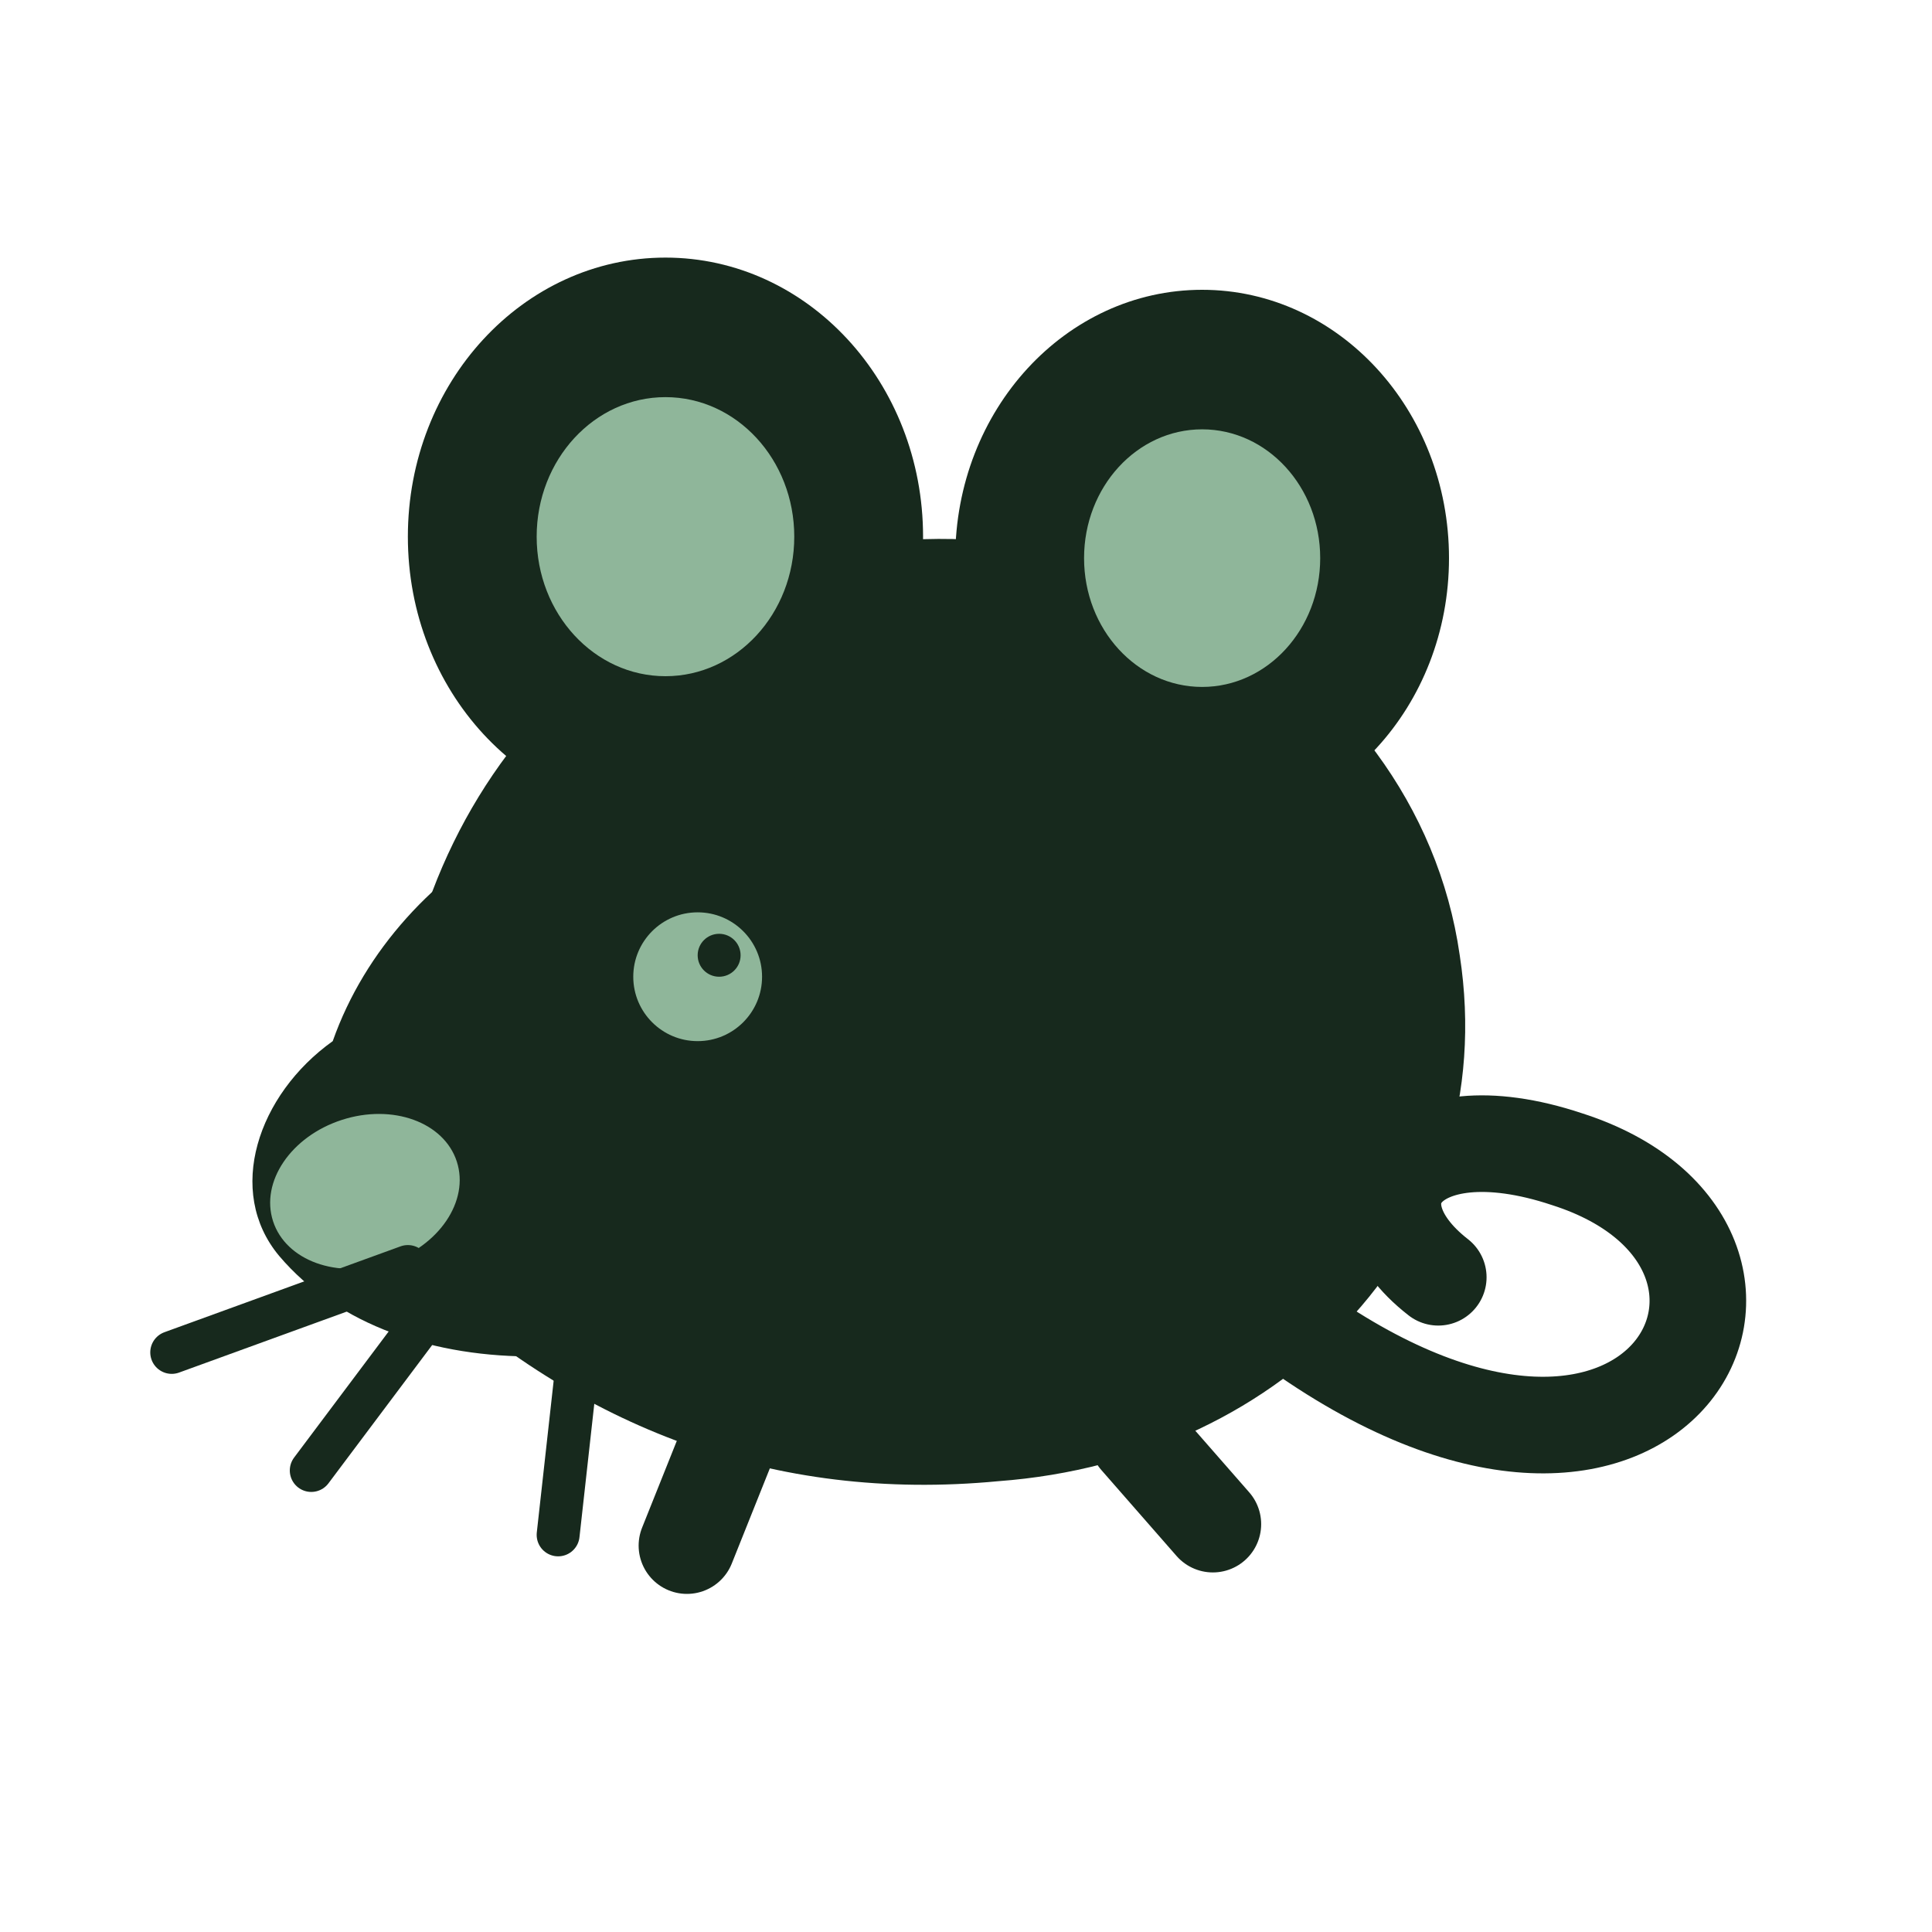
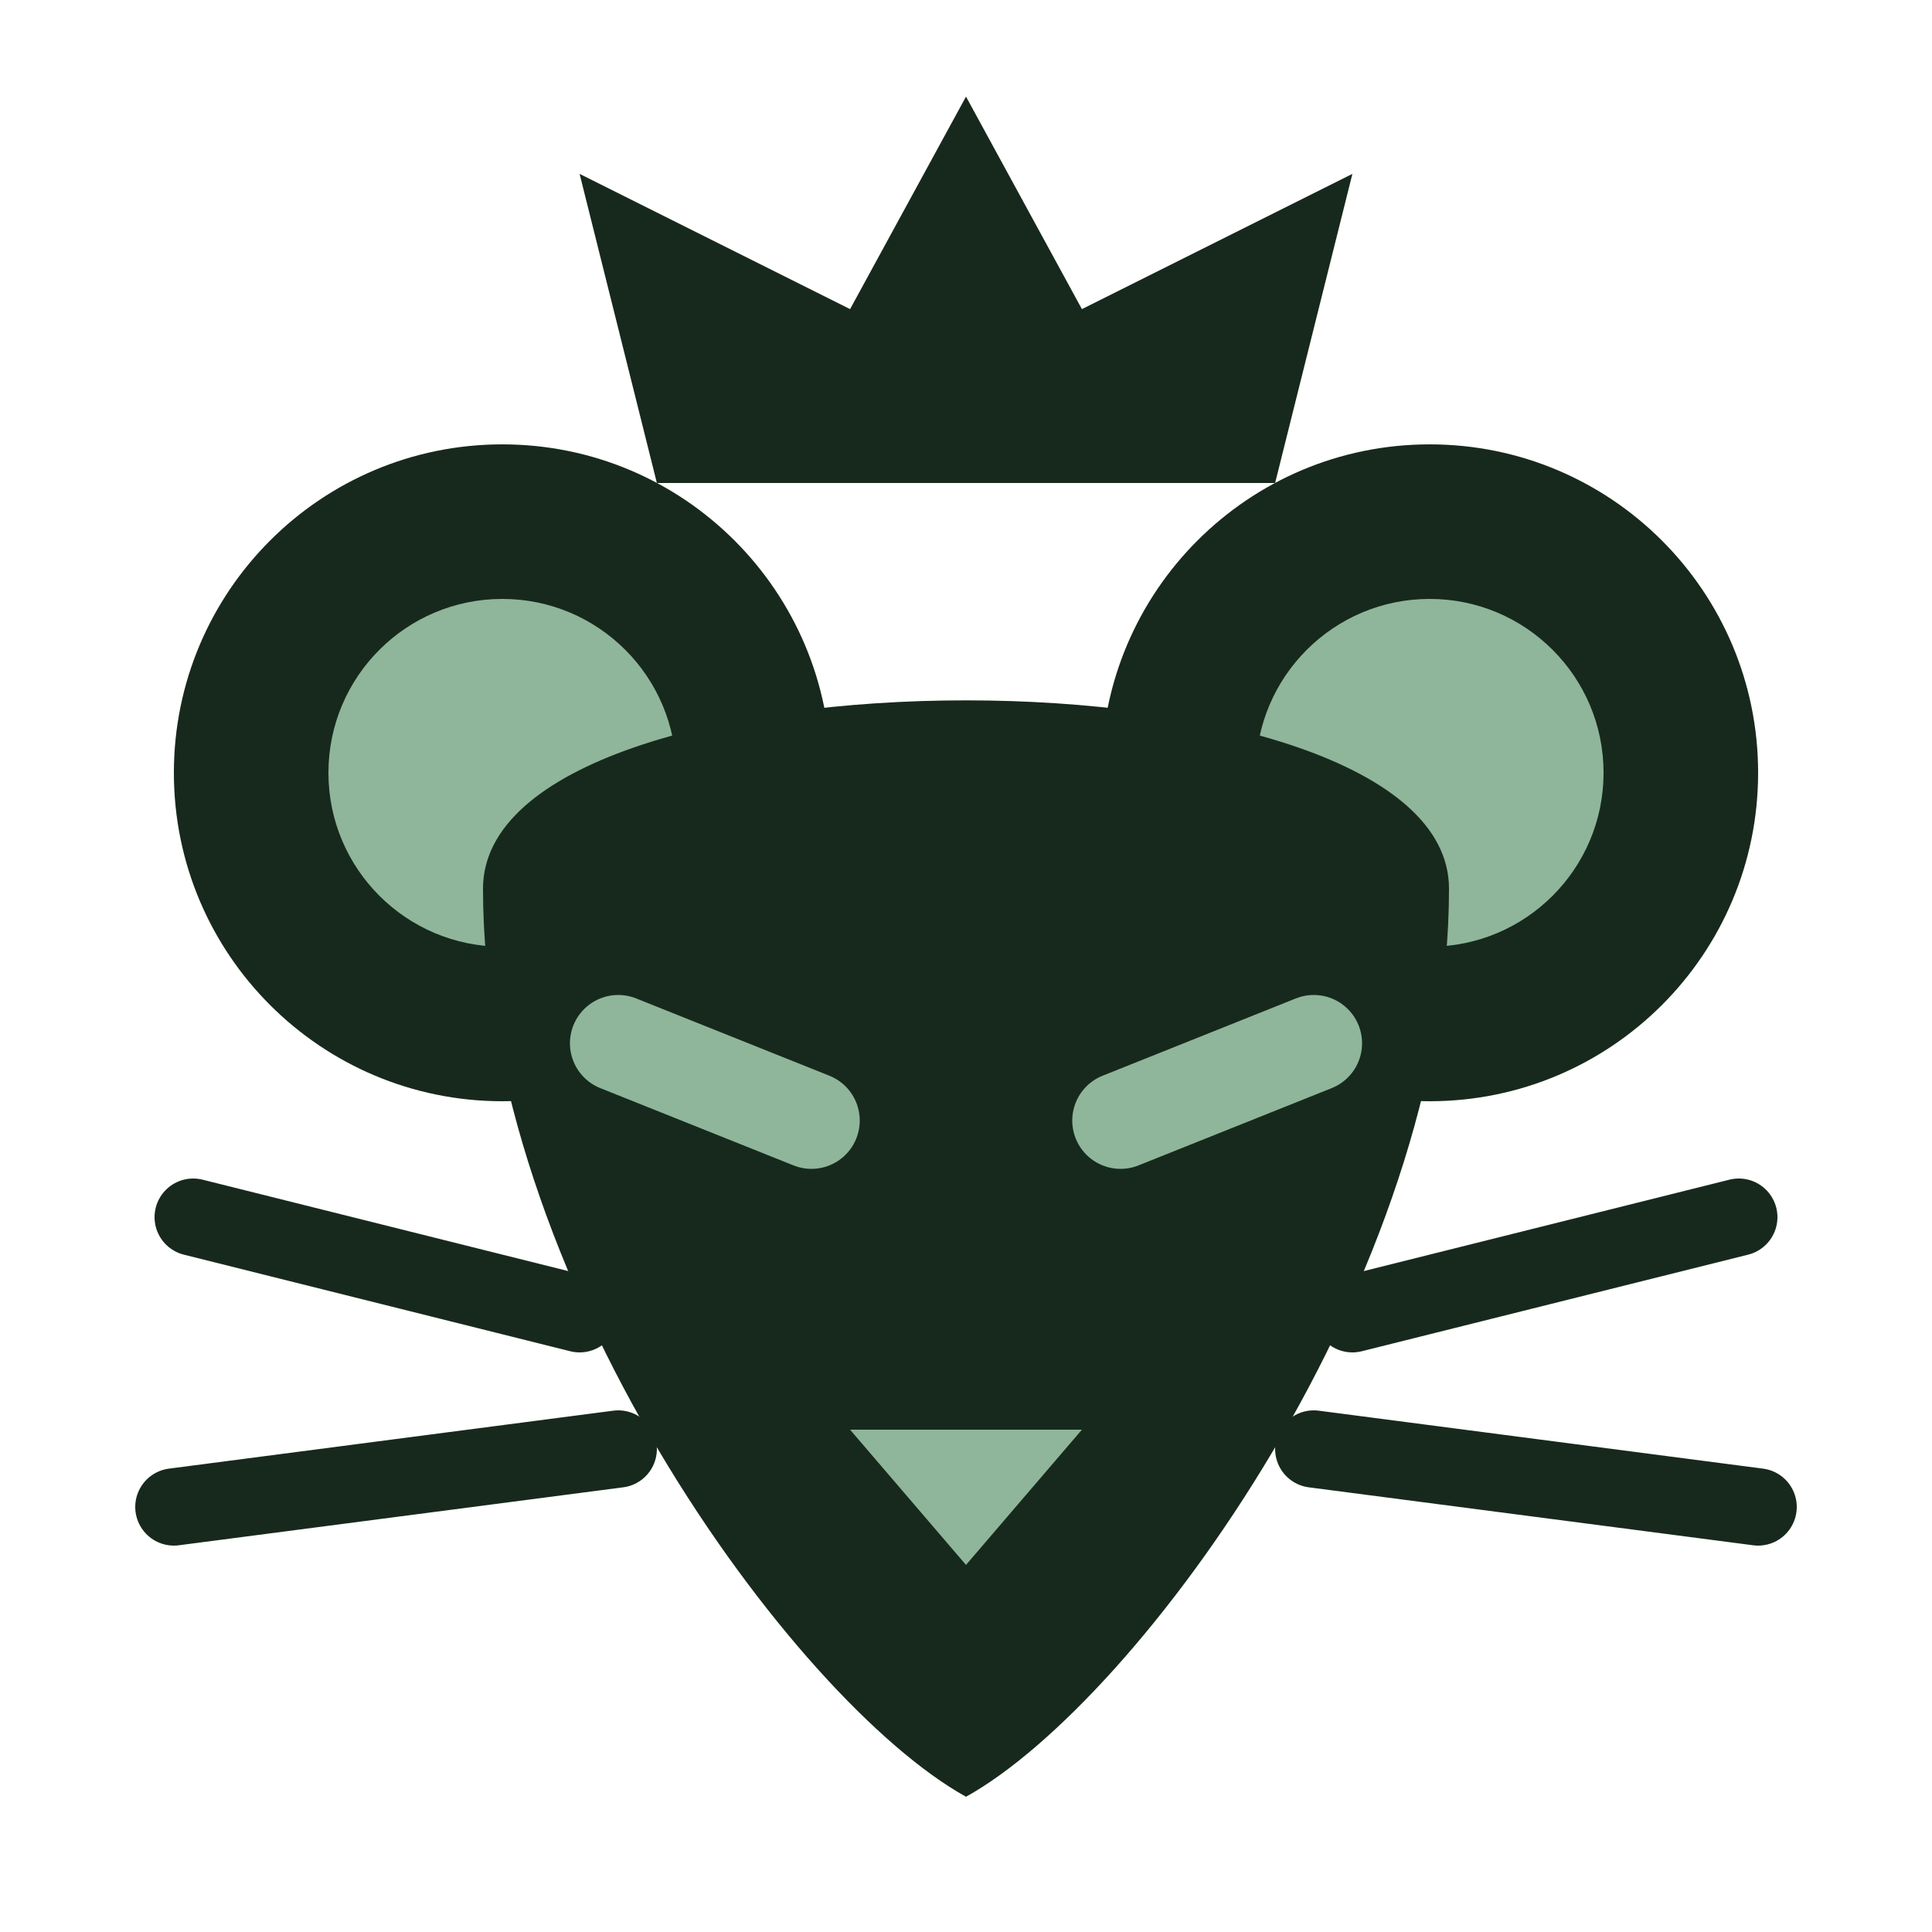
- <svg xmlns="http://www.w3.org/2000/svg" viewBox="0 0 180 180" fill="none">
-   <path d="M121 124c34 24 50-8 25-16-15-5-21 4-12 11" stroke="#17291d" stroke-width="9" stroke-linecap="round" />
-   <path d="M39 119c-8-29 6-57 32-66 29-10 61 8 65 36 4 26-16 47-43 49-21 2-39-5-54-19Z" fill="#17291d" />
-   <ellipse cx="62" cy="50" rx="24" ry="26" fill="#17291d" />
-   <ellipse cx="112" cy="52" rx="23" ry="25" fill="#17291d" />
-   <ellipse cx="62" cy="50" rx="12" ry="13" fill="#8FB69A" />
-   <ellipse cx="112" cy="52" rx="11" ry="12" fill="#8FB69A" />
-   <path d="M31 97c6-17 26-28 44-23 21 6 21 29 3 43-16 12-41 13-52 0-5-6-2-15 5-20Z" fill="#17291d" />
-   <ellipse cx="34" cy="111" rx="9" ry="7" fill="#8FB69A" transform="rotate(-18 34 111)" />
-   <circle cx="65" cy="91" r="6" fill="#8FB69A" />
-   <circle cx="67" cy="89" r="2" fill="#17291d" />
-   <path d="m38 118-22 8m25-5-12 16m25-12-2 18" stroke="#17291d" stroke-width="4" stroke-linecap="round" />
-   <path d="m68 134-4 10m42-10 7 8" stroke="#17291d" stroke-width="9" stroke-linecap="round" />
+ <svg xmlns="http://www.w3.org/2000/svg" viewBox="0 0 100 100" fill="none">
+   <path d="m34 25-4-16 14 7 6-11 6 11 14-7-4 16" fill="#17291d" />
+   <circle cx="26" cy="40" r="17" fill="#17291d" />
+   <circle cx="74" cy="40" r="17" fill="#17291d" />
+   <circle cx="26" cy="40" r="9" fill="#8fb69a" />
+   <circle cx="74" cy="40" r="9" fill="#8fb69a" />
+   <path d="M25 46c0-13 50-13 50 0 0 20-16 42-25 47-9-5-25-27-25-47Z" fill="#17291d" />
+   <path d="m32 54 10 4m26-4-10 4" stroke="#8fb69a" stroke-width="5" stroke-linecap="round" />
+   <path d="m44 74 6 7 6-7" fill="#8fb69a" />
+   <path d="m30 68-20-5m22 12L9 78m61-10 20-5m-22 12 23 3" stroke="#17291d" stroke-width="4" stroke-linecap="round" />
</svg>
